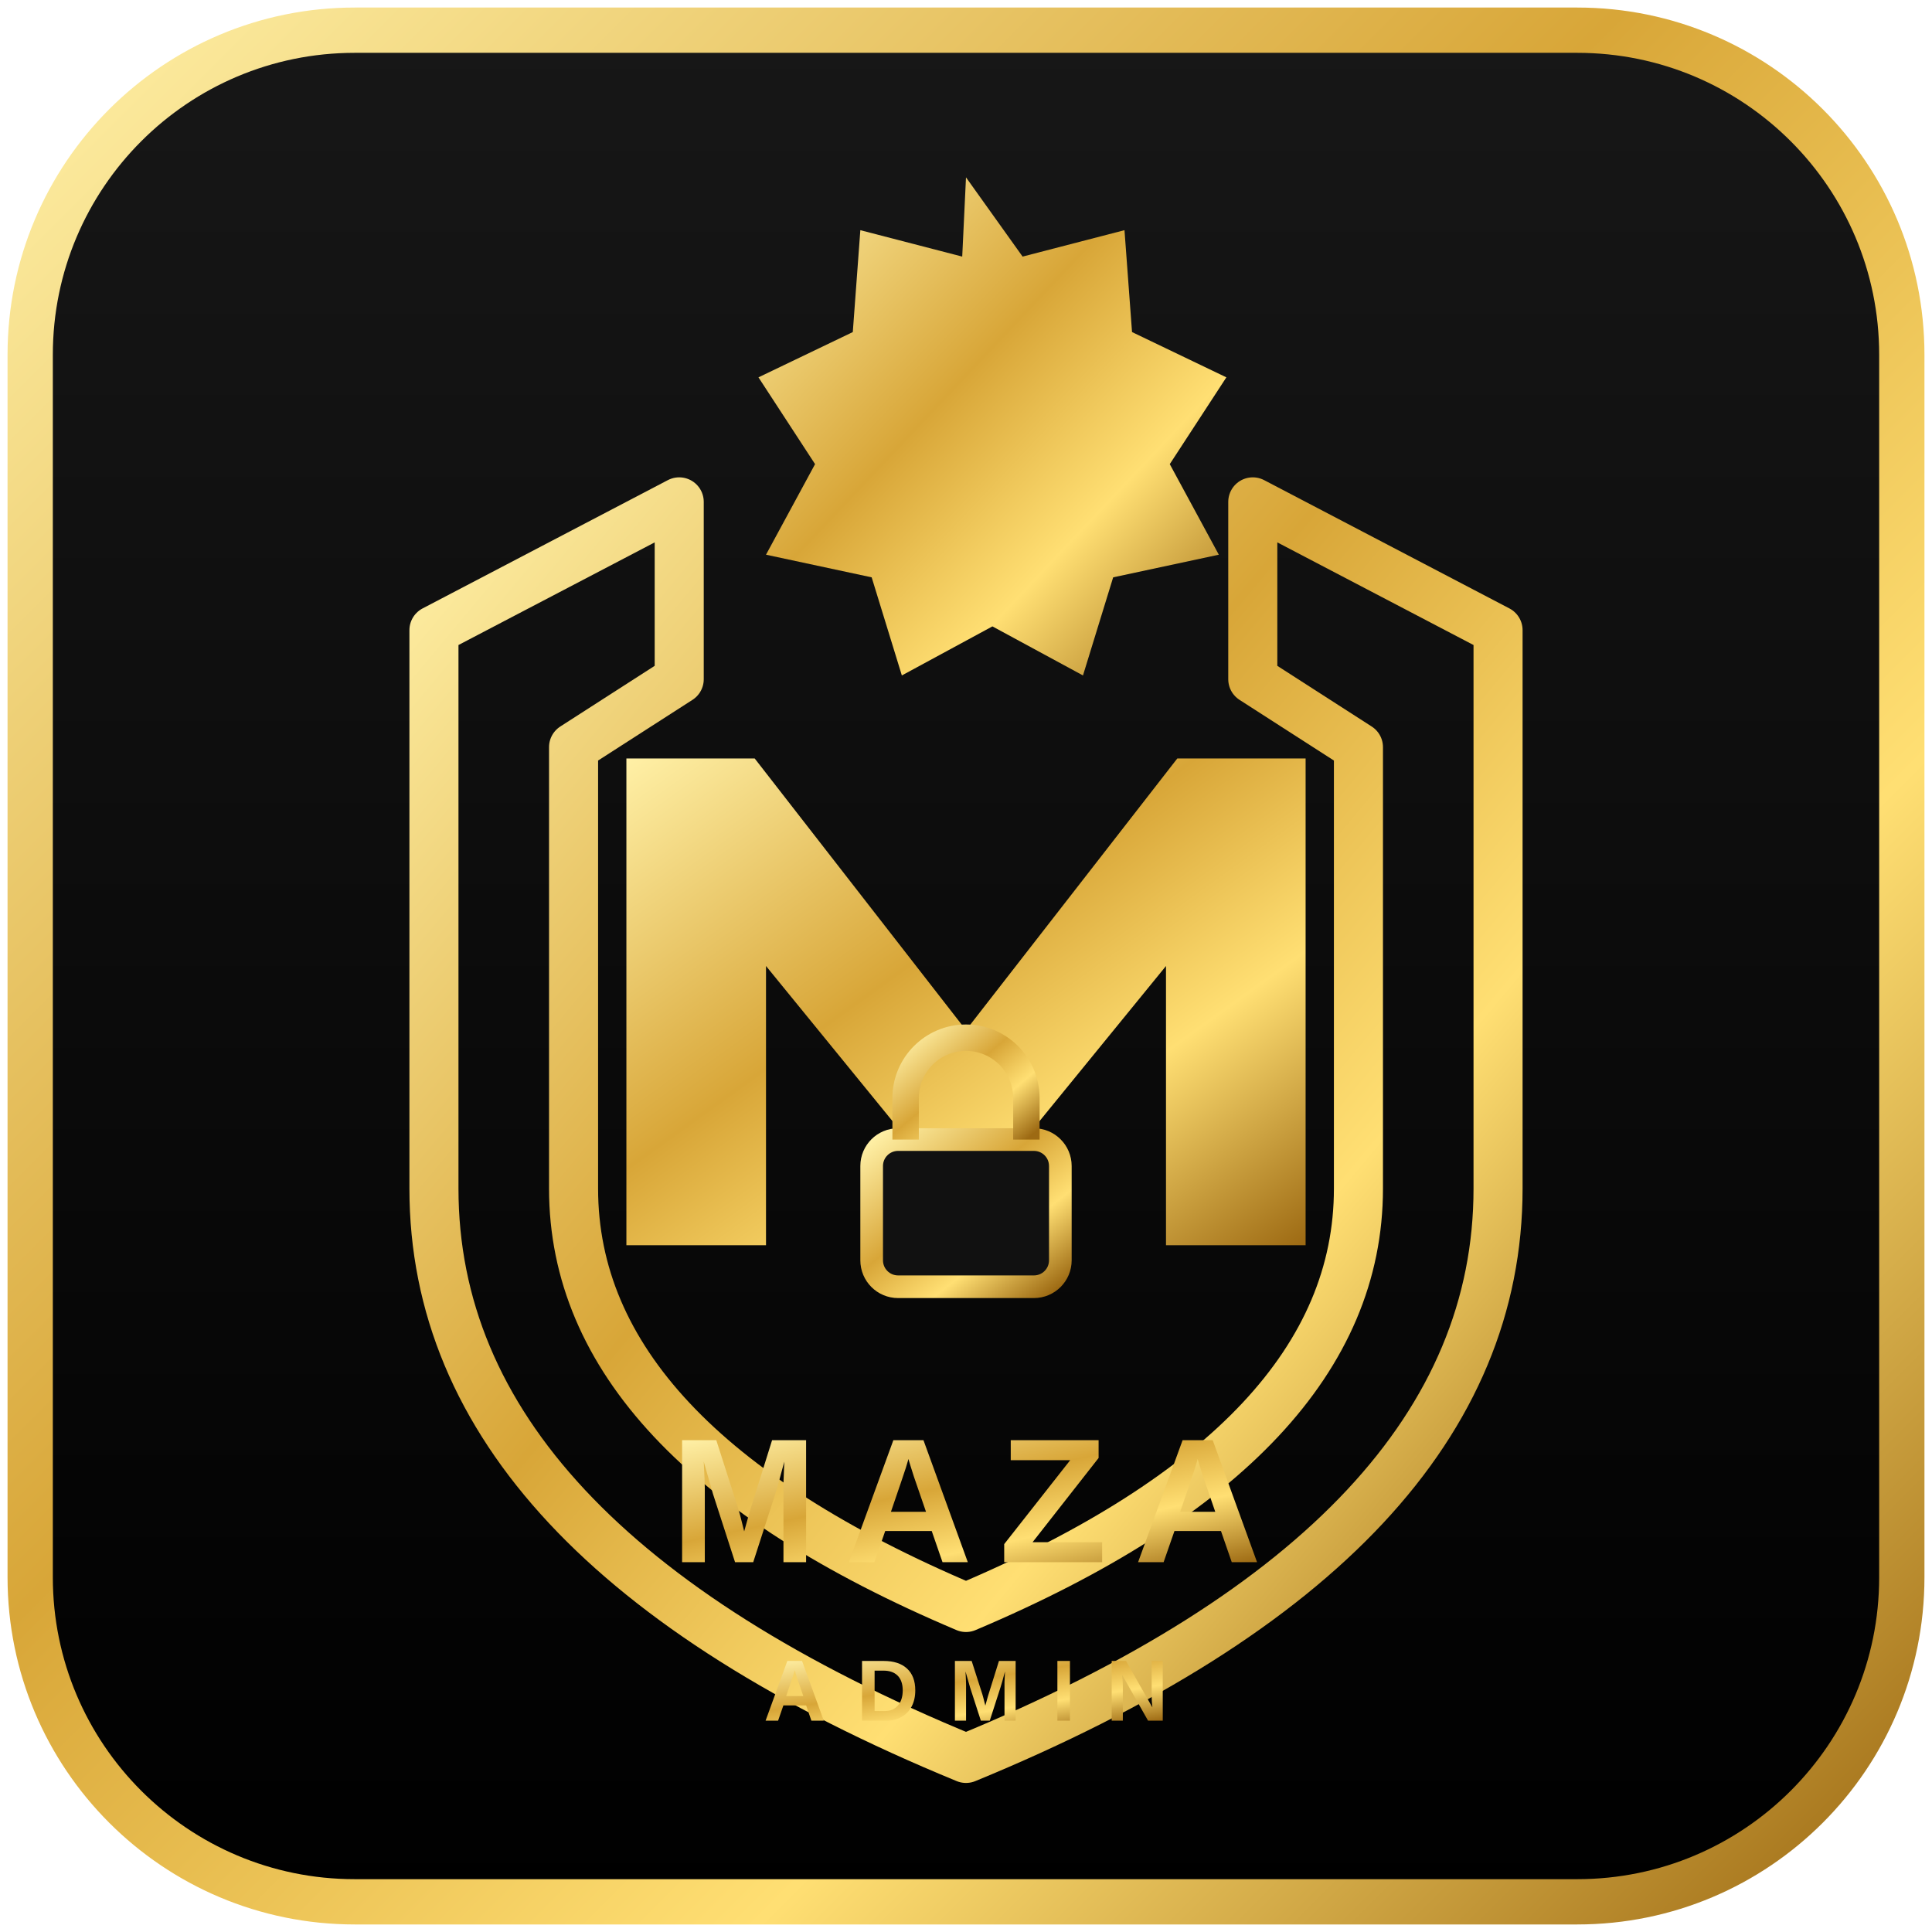
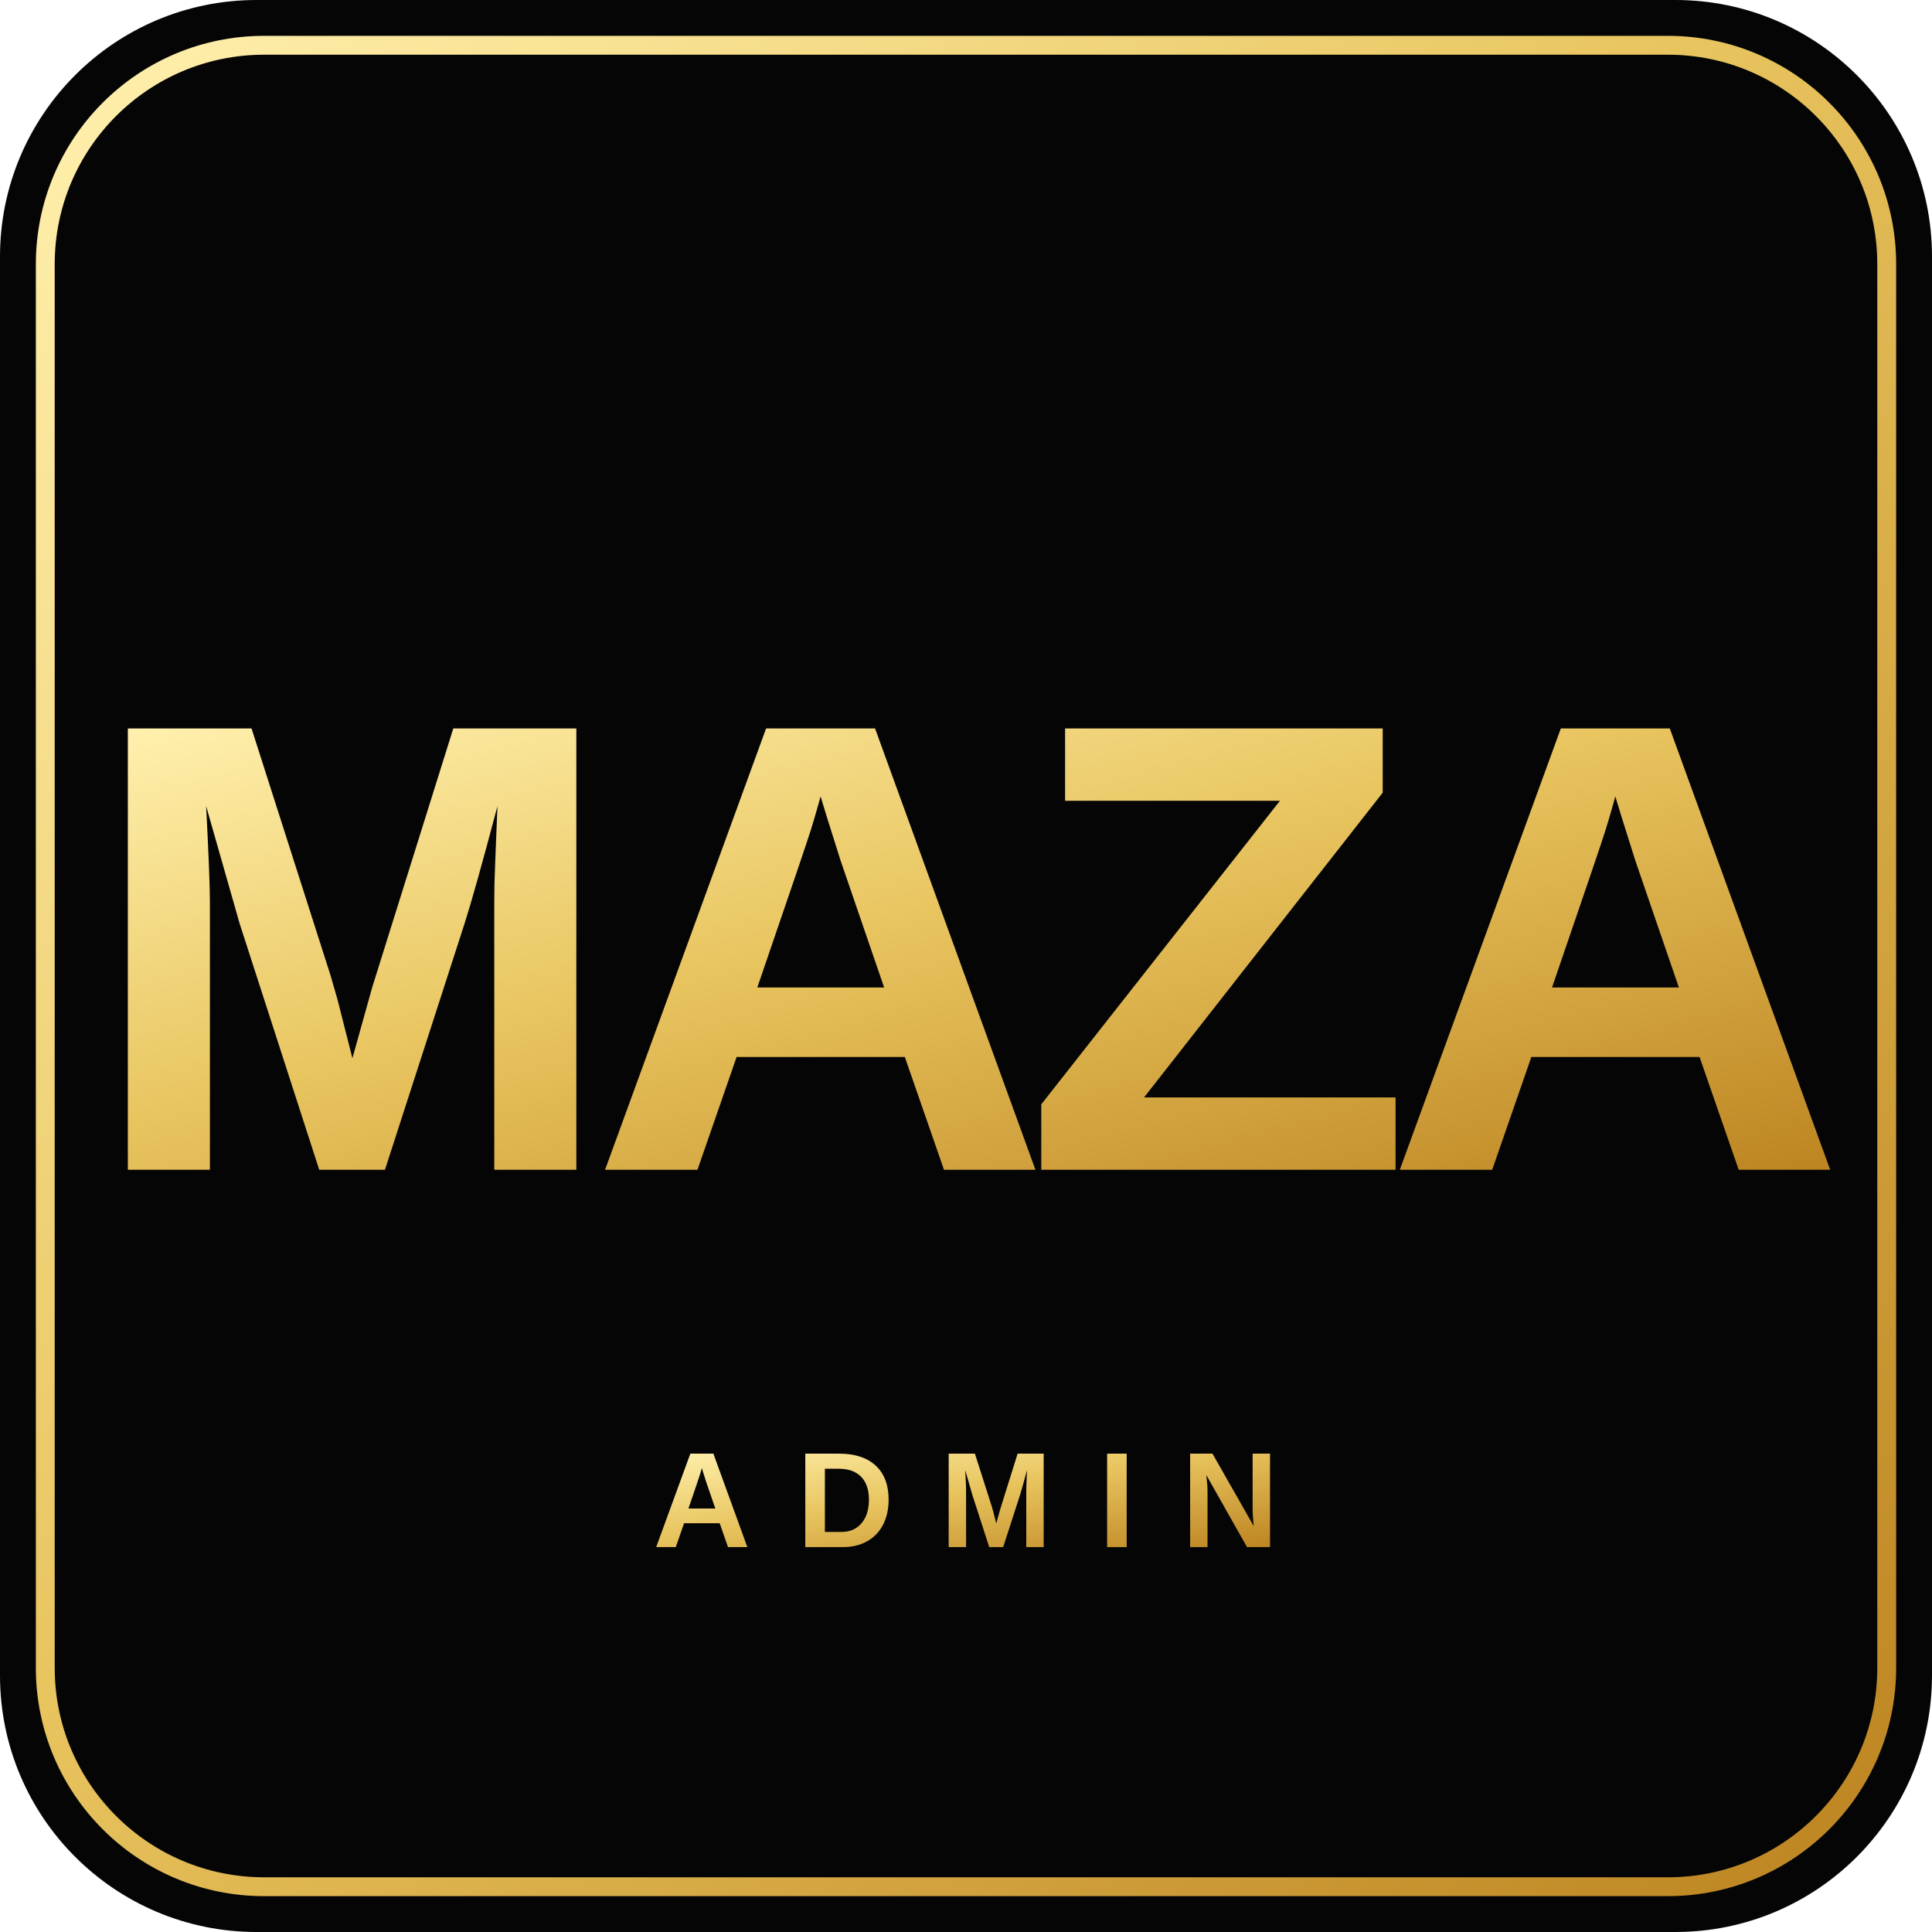
<svg xmlns="http://www.w3.org/2000/svg" viewBox="0 0 512 512">
  <defs>
    <linearGradient id="g" x1="0" y1="0" x2="1" y2="1">
-       <stop stop-color="#fff0a6" />
-       <stop offset=".42" stop-color="#d8a638" />
-       <stop offset=".7" stop-color="#ffdf73" />
-       <stop offset="1" stop-color="#9d6a13" />
-     </linearGradient>
-     <linearGradient id="bg" x2="0" y2="1">
-       <stop stop-color="#171717" />
-       <stop offset="1" stop-color="#000" />
+       <stop stop-color="#fff0ad" />
+       <stop offset=".45" stop-color="#e8c45e" />
+       <stop offset="1" stop-color="#bd8522" />
    </linearGradient>
  </defs>
-   <rect x="8" y="8" width="496" height="496" rx="86" fill="url(#bg)" stroke="url(#g)" stroke-width="12" />
-   <path d="M256 47l15 21 27-7 2 27 25 12-15 23 13 24-28 6-8 26-24-13-24 13-8-26-28-6 13-24-15-23 25-12 2-27 27 7z" fill="url(#g)" />
-   <path d="M115 167l65-34v47l-28 18v117q0 67 104 111 104-44 104-111V198l-28-18v-47l65 34v148q0 93-141 151-141-58-141-151z" fill="none" stroke="url(#g)" stroke-width="13" stroke-linejoin="round" />
-   <path d="M166 330V201h34l56 72 56-72h34v129h-37v-74l-53 65-53-65v74z" fill="url(#g)" />
-   <rect x="231" y="302" width="50" height="39" rx="7" fill="#111" stroke="url(#g)" stroke-width="6" />
-   <path d="M240 302v-11a16 16 0 0132 0v11" fill="none" stroke="url(#g)" stroke-width="7" />
-   <text x="256" y="414" fill="url(#g)" font-family="Arial,sans-serif" font-size="47" font-weight="900" text-anchor="middle" letter-spacing="7">MAZA</text>
-   <path d="M95 443h95m132 0h95" stroke="url(#g)" stroke-width="4" />
-   <text x="256" y="456" fill="url(#g)" font-family="Arial,sans-serif" font-size="23" font-weight="700" text-anchor="middle" letter-spacing="8">ADMIN</text>
+   <rect width="512" height="512" rx="68" fill="#050505" />
+   <rect x="12" y="12" width="488" height="488" rx="58" fill="none" stroke="url(#g)" stroke-width="5" />
+   <text x="256" y="310" fill="url(#g)" font-family="Arial,Helvetica,sans-serif" font-size="170" font-weight="900" letter-spacing="-8" text-anchor="middle">MAZA</text>
+   <path d="M86 356H426" stroke="url(#g)" stroke-width="6" stroke-linecap="round" />
+   <text x="256" y="410" fill="url(#g)" font-family="Arial,sans-serif" font-size="36" font-weight="700" letter-spacing="12" text-anchor="middle">ADMIN</text>
</svg>
